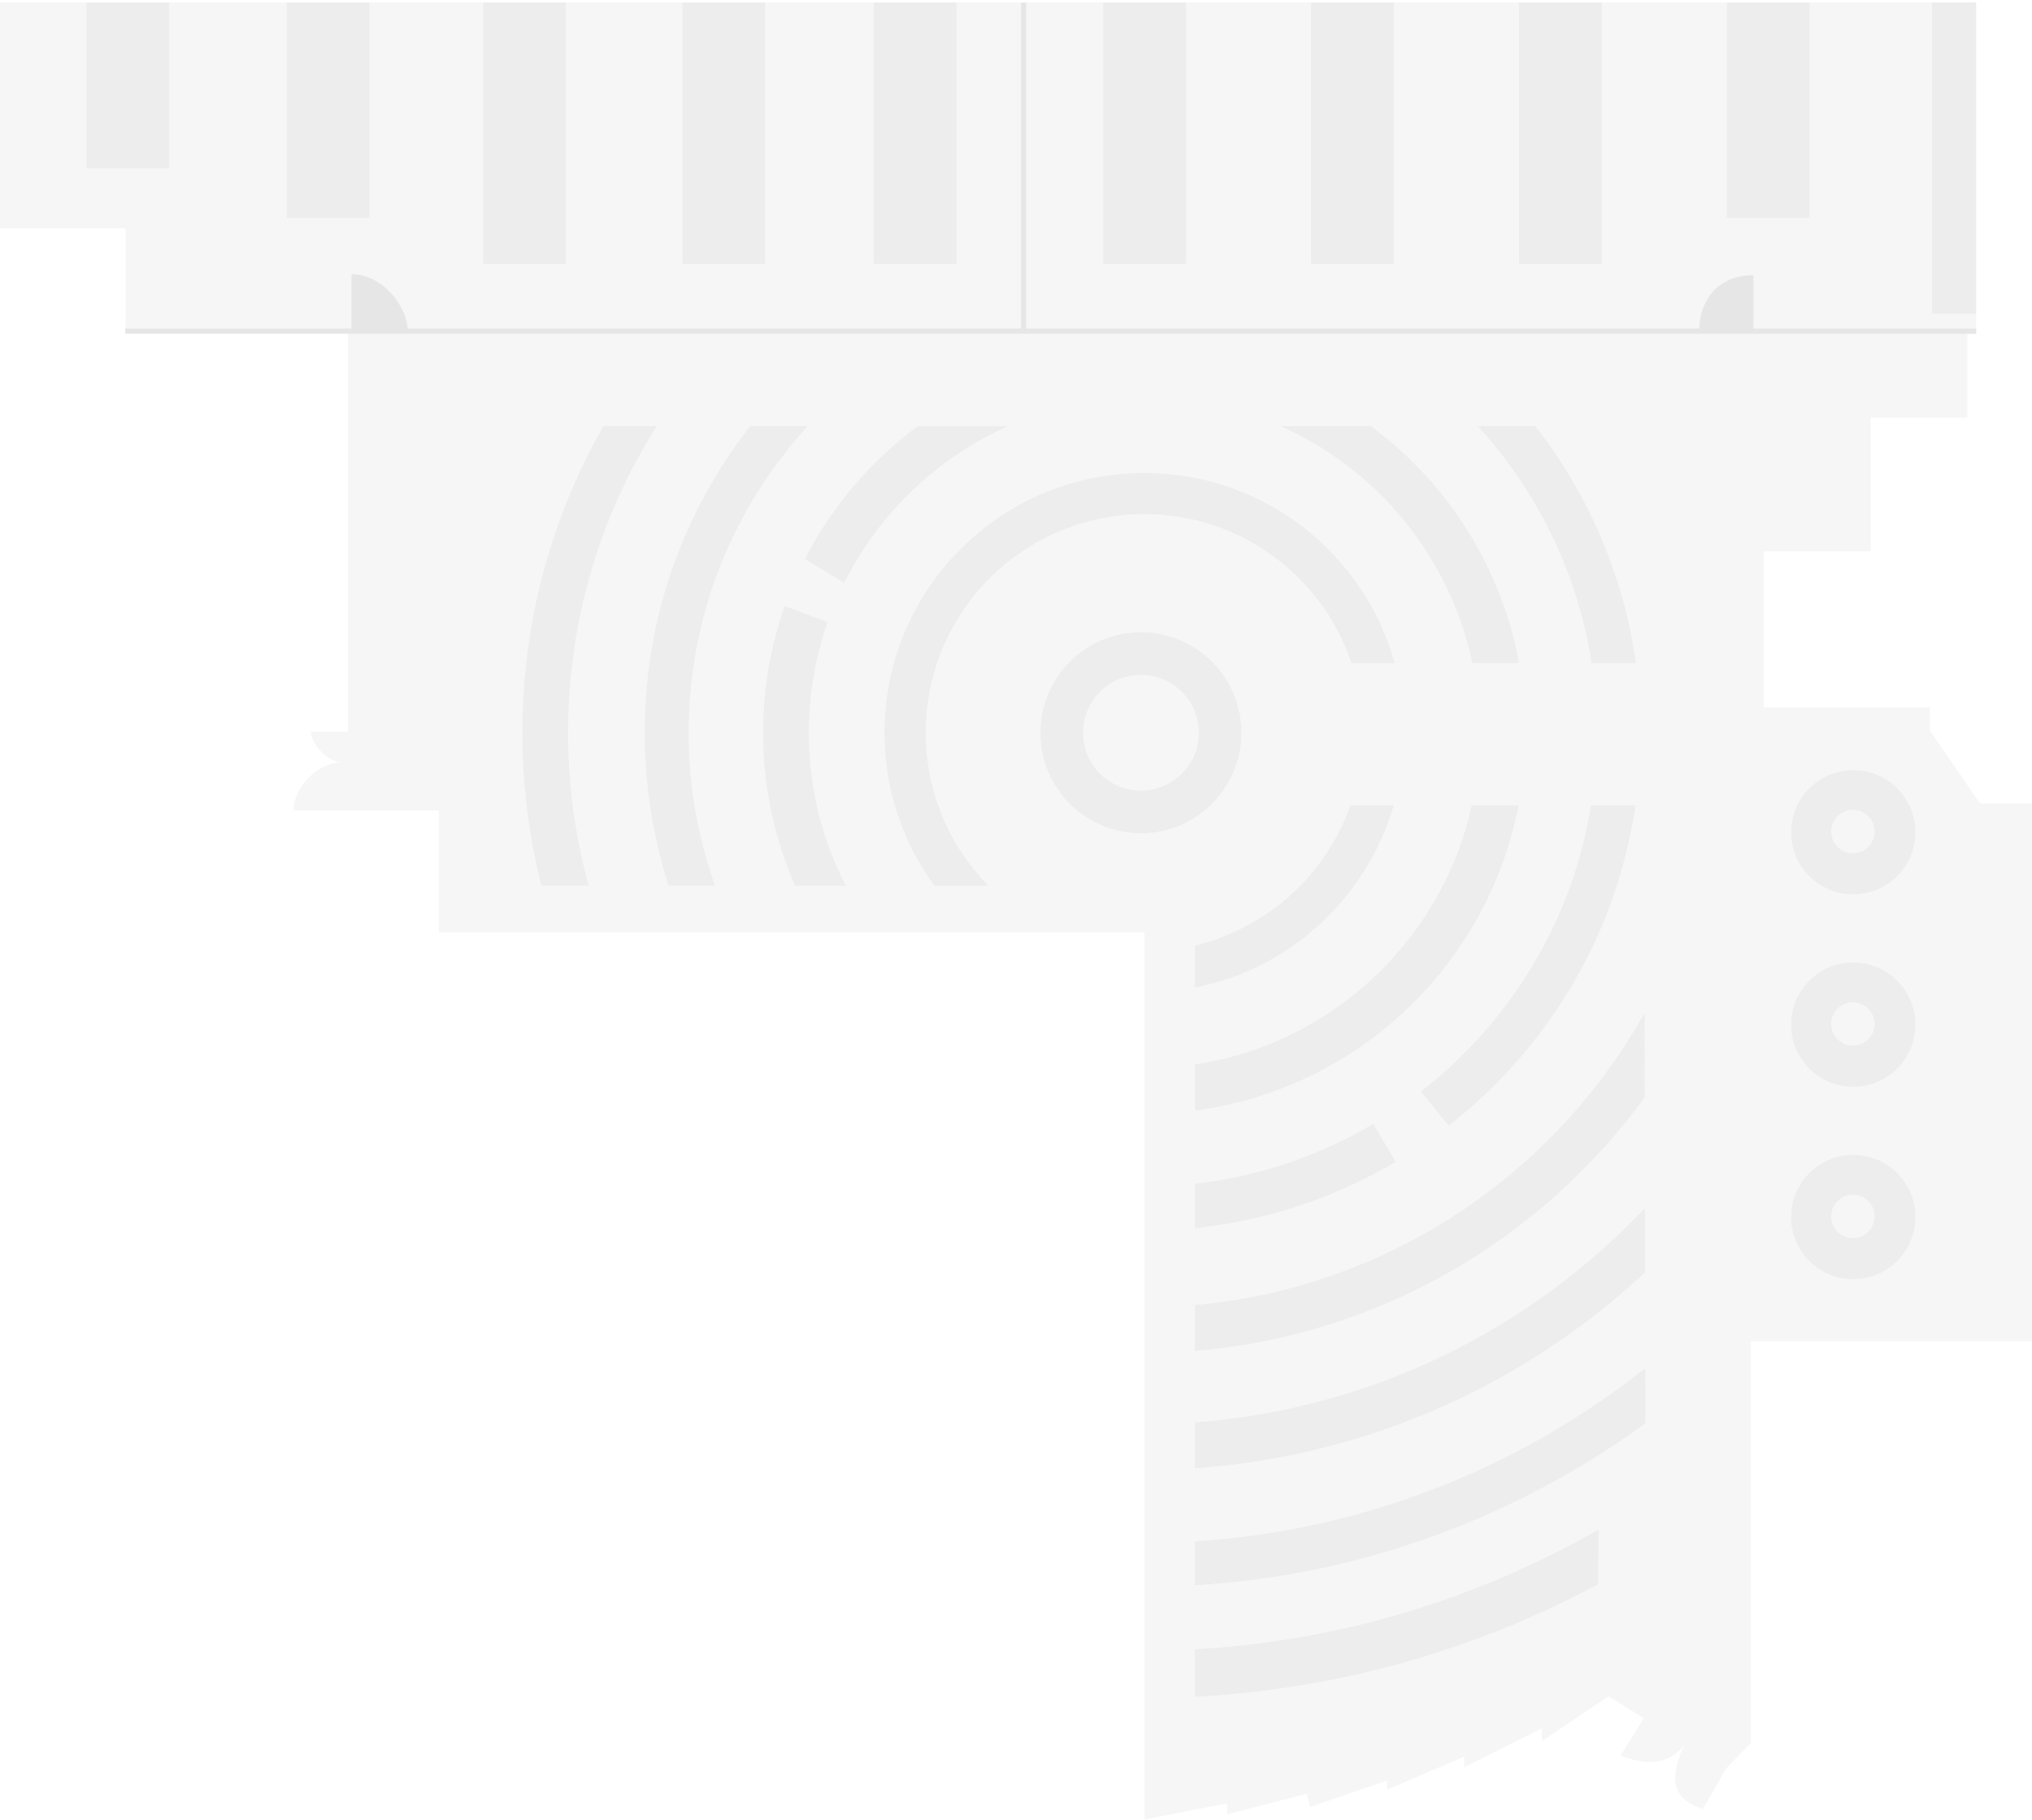
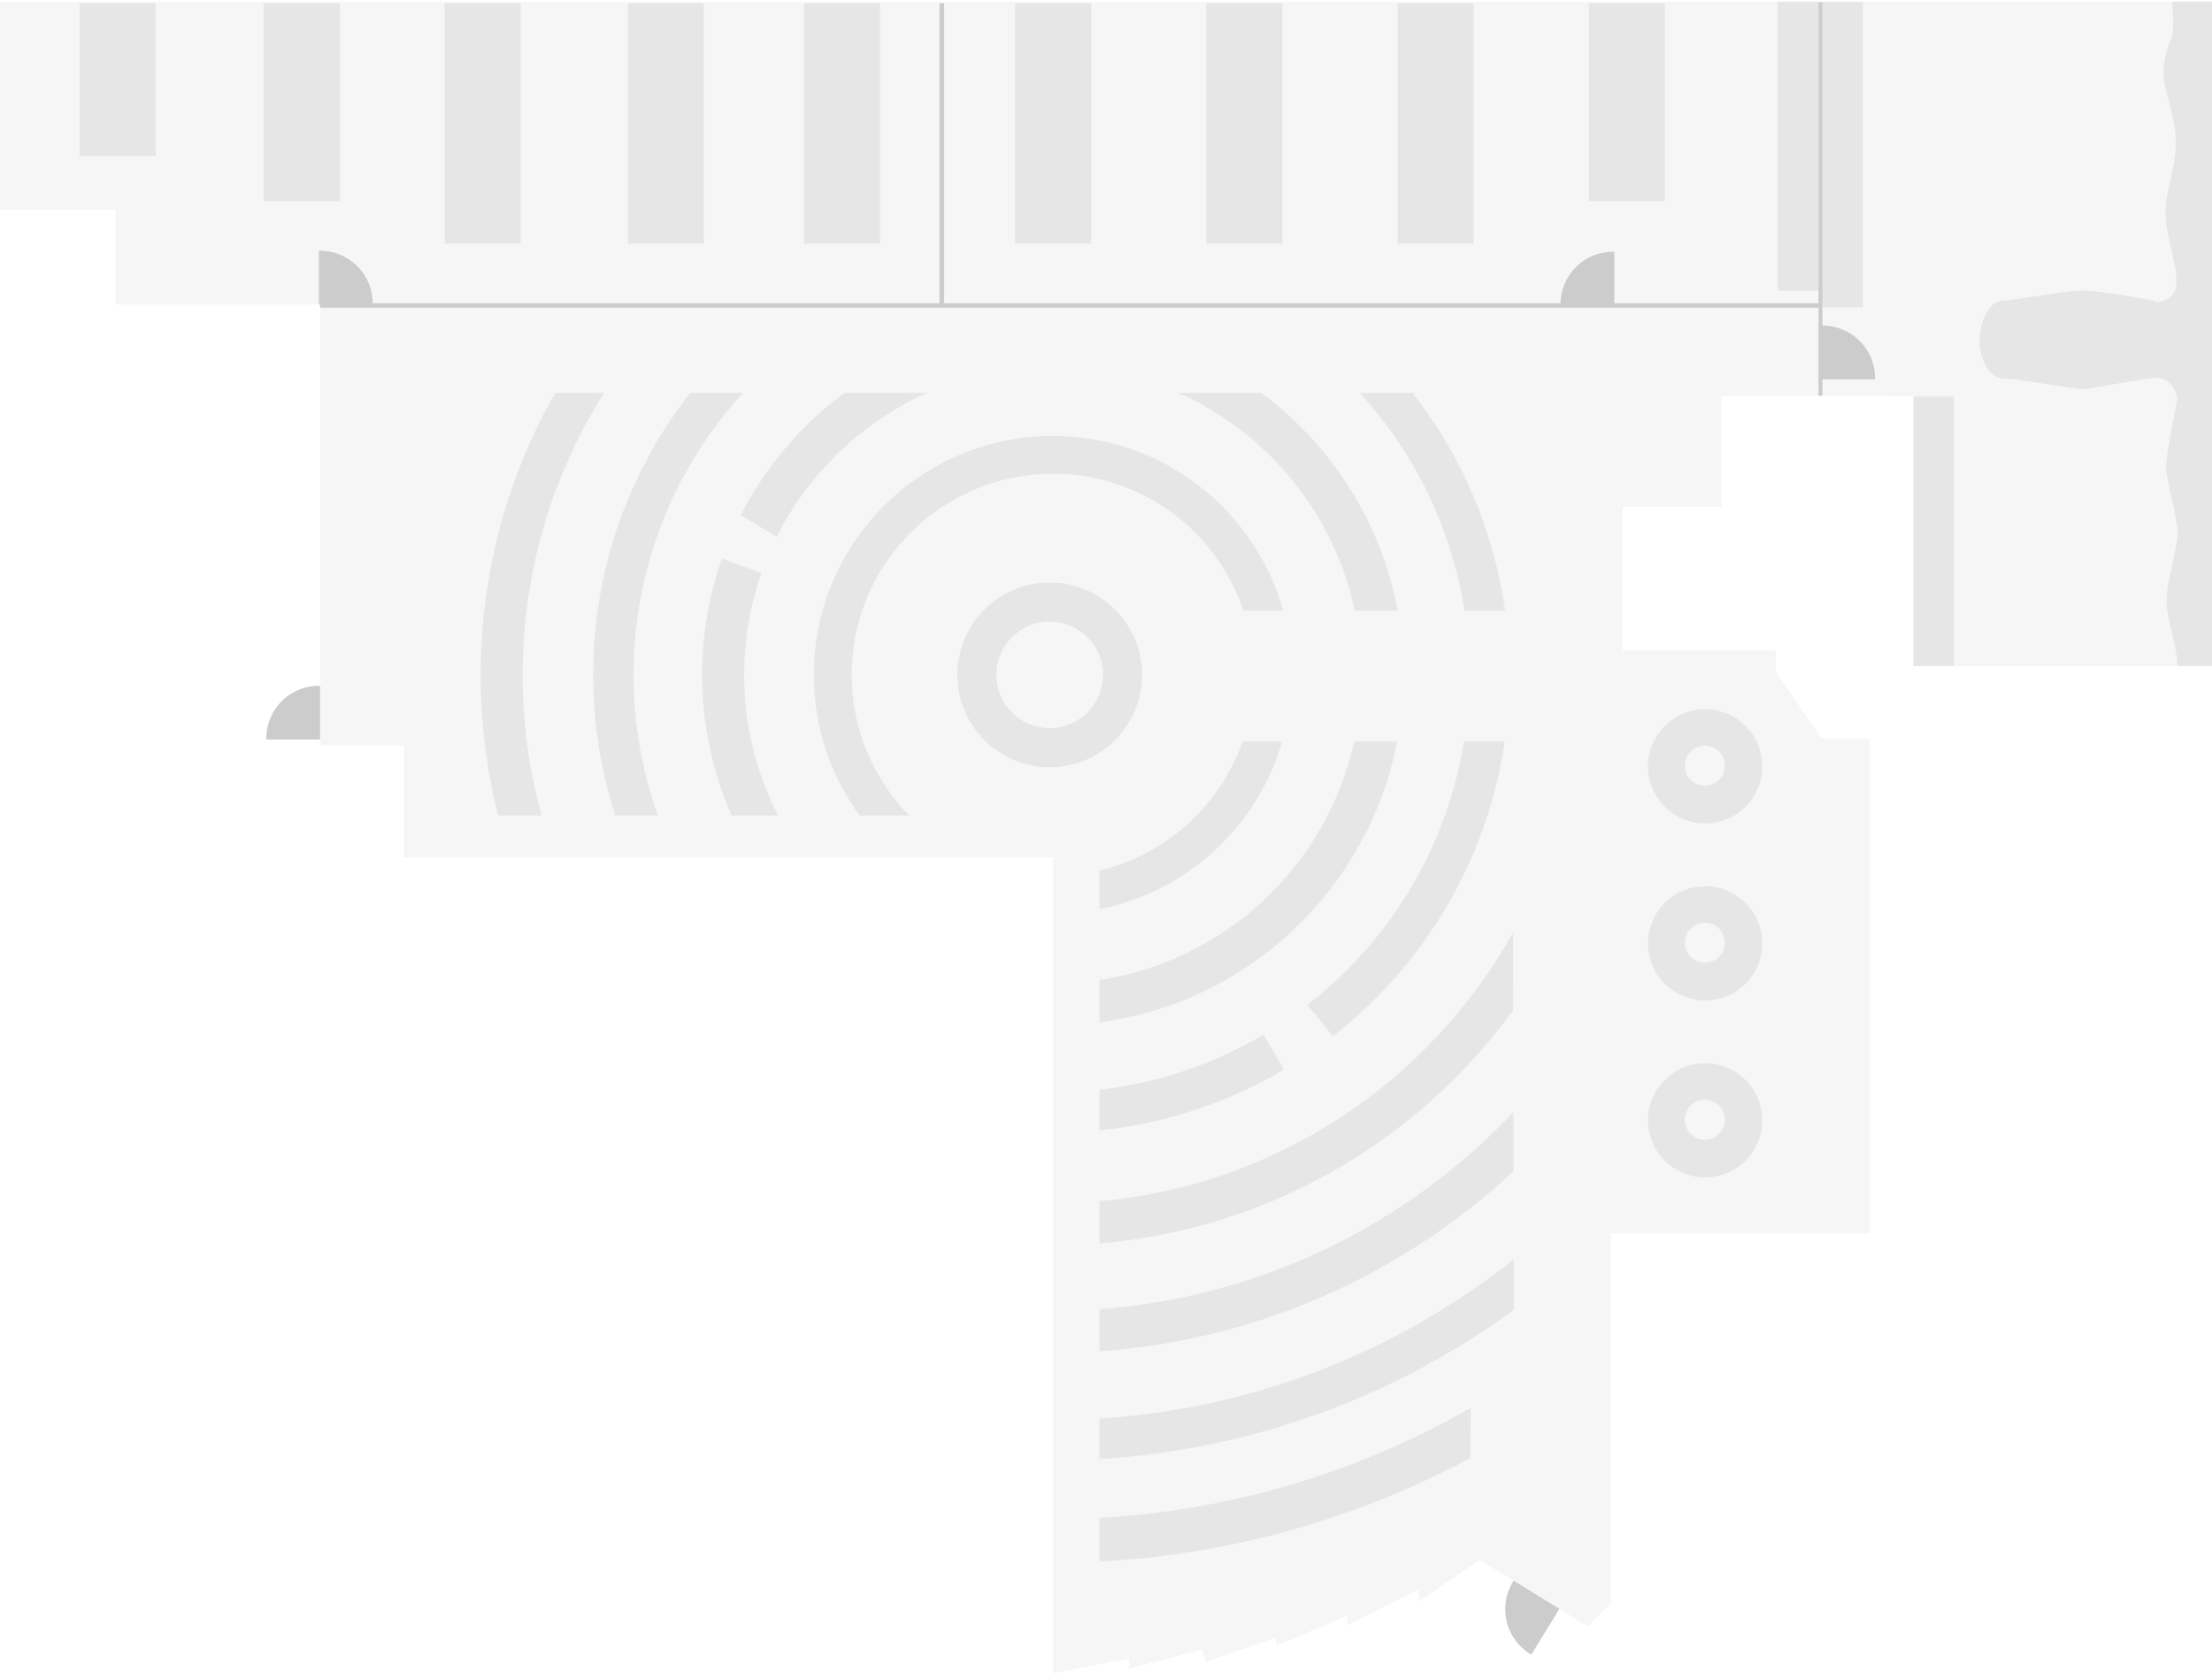
<svg xmlns="http://www.w3.org/2000/svg" version="1.1" id="labmapSVG">
  <defs>
    <clipPath id="photo-clip-path" clipPathUnits="objectBoundingBox">
      <rect width="0.8" height="0.8" rx="0.2" ry="0.2" x="0.1" y="0.1" id="rect3018" style="fill:#000000;fill-opacity:1;fill-rule:evenodd;stroke:none" />
    </clipPath>
  </defs>
  <g id="viewport">
-     <g transform="translate(-176,-73.78705)" id="floor" style="display:inline">
-       <rect width="644.286" height="33.571" x="268.571" y="170.219" id="rect3810" style="fill:#e6e6e6;fill-opacity:1;fill-rule:evenodd;stroke:none" />
-       <path d="m 176,74.738 l 0,88.325 l 49.125,0 l 0,40.344 l 86.969,0 l 0,156.562 l -14.562,0 c 0,4.419 6.493,12.062 12.156,12.062 c -9.774,0 -18.875,10.011 -18.875,18.812 l 56.875,0 l 0,47.688 l 276.031,0 l 0,346.938 l 32.344,-6.25 l 0,4.281 l 31.094,-8.062 l 1.375,5.188 l 30.062,-10.375 l 0,3.594 l 30.188,-12.906 l 0,4.125 l 30.375,-15.219 l 0,5.031 l 26.062,-17.562 l 13.812,8.594 l -9.156,14.688 c 9.704,3.342 17.984,4.178 24.812,-3.938 c -3.917,9.387 -7.264,20.275 7.531,24.688 l 9,-15.75 l 9.688,-10 l 0,-157.188 l 110,0 l 0,-210.344 l -20.312,0 L 931,359.594 l 0,-9.125 l -65.062,0 l 0,-61.031 l 41.875,0 l 0,-52.281 l 37.75,0 l 0,-32.656 l 3.494,4.3e-4 l 0,-129.762 L 578.656,74.738 z M 313.5,181.031 c 11.914,0 21.708,12.146 22,21.938 l -22,0 z m 548.438,0.406 l 0,21.375 l -21.25,0 c 0.234,-11.267 7.015,-21.375 21.25,-21.375 z" id="path4131" style="fill:#f6f6f6;fill-opacity:1;stroke:none;display:inline" />
+     <g transform="translate(-176,-73.42108)" id="floor" style="display:inline">
+       <path d="m 176,74.263 l 0,88.325 l 49.125,0 l 0,40.344 l 86.969,0 l 2.5e-4,187.437 l 35.593,10e-6 l 0,47.688 l 276.031,0 l 0,346.938 l 32.344,-6.25 l 0,4.281 l 31.094,-8.062 l 1.375,5.188 l 30.062,-10.375 l 0,3.594 l 30.188,-12.906 l 0,4.125 l 30.375,-15.219 l 0,5.031 l 26.062,-17.562 l 46,28.281 l 9.688,-10 l 0,-157.188 l 110,0 l 0,-210.344 l -20.312,0 L 931,359.118 l 0,-9.125 l -65.062,0 l 0,-61.031 l 41.875,0 l 0,-47.281 l 37.75,0 l 43.998,0.344 l 0,114.626 l 126.939,0 l 0,-282.522 l -537.844,0.134 z" id="path4131" style="fill:#f6f6f6;fill-opacity:1;stroke:none;display:inline" />
    </g>
-     <g transform="translate(-176,-73.78705)" id="walls" style="display:inline">
-       <path d="m 225,203.329 l 724.038,0" id="path3034" style="fill:#c4c4c4;fill-opacity:1;stroke:#e6e6e6;stroke-width:2;stroke-linecap:butt;stroke-linejoin:miter;stroke-miterlimit:4;stroke-opacity:1;stroke-dasharray:none" />
-       <path d="m 576.429,203.329 l 0,-128.542" id="path3038" style="fill:none;stroke:#e6e6e6;stroke-width:2;stroke-linecap:butt;stroke-linejoin:miter;stroke-miterlimit:4;stroke-opacity:1;stroke-dasharray:none" />
-     </g>
-     <g transform="translate(-176,-73.78705)" id="desks" style="opacity:0.61;display:inline">
+     <g transform="translate(-176,-73.42108)" id="desks" style="display:inline">
      <path d="m 412.062,240.469 c -20.155,35.378 -31.688,76.305 -31.688,119.938 c 0,20.65 2.584,40.703 7.438,59.844 l 18.469,0 c -5.251,-19.058 -8.062,-39.117 -8.062,-59.844 c 0,-44.106 12.711,-85.223 34.656,-119.938 l -20.812,0 z" id="path3928" style="fill:#e6e6e6;fill-opacity:1;stroke:none" />
      <path d="m 469.5,240.469 c -25.863,33.064 -41.281,74.706 -41.281,119.938 c 0,20.88 3.294,40.987 9.375,59.844 l 18.125,0 C 449.031,401.551 445.375,381.406 445.375,360.406 c 0,-46.227 17.662,-88.335 46.594,-119.938 l -22.469,0 z" id="path3926" style="fill:#e6e6e6;fill-opacity:1;stroke:none" />
      <path d="m 359.094,166.688 c -18.448,13.639 -33.632,31.441 -44.188,52 l 15.344,9.25 c 13.578,-27.109 36.249,-48.864 64.031,-61.25 l -35.188,0 z m -52.125,70.438 c -5.454,15.486 -8.438,32.147 -8.438,49.5 c 0,21.291 4.487,41.522 12.531,59.844 l 19.781,0 c -9.212,-17.946 -14.438,-38.286 -14.438,-59.844 c 0,-15.158 2.583,-29.704 7.312,-43.25 l -16.75,-6.25 z" transform="translate(176,73.78705)" id="path3924" style="fill:#e6e6e6;fill-opacity:1;stroke:none" />
      <path d="M 677.031,240.469 C 714.876,257.344 743.226,291.62 752,333.125 l 18.25,0 c -6.997,-37.829 -28.269,-70.646 -58.031,-92.656 l -35.188,0 z" id="path3922" style="fill:#e6e6e6;fill-opacity:1;stroke:none" />
      <path d="m 754.125,240.469 c 23.132,25.261 39.041,57.232 44.5,92.656 l 17.312,0 c -4.854,-34.639 -18.806,-66.36 -39.375,-92.656 l -22.438,0 z" id="path3920" style="fill:#e6e6e6;fill-opacity:1;stroke:none" />
      <path d="m 623.656,258.812 c -56.111,0 -101.625,45.483 -101.625,101.594 c 0,22.377 7.237,43.058 19.5,59.844 l 21.062,0 C 547.471,404.822 538.125,383.714 538.125,360.406 c 0,-47.235 38.297,-85.531 85.531,-85.531 c 37.699,0 69.685,24.386 81.062,58.25 l 16.844,0 c -11.92,-42.859 -51.247,-74.312 -97.906,-74.312 z" id="path3918" style="fill:#e6e6e6;fill-opacity:1;stroke:none" />
      <path d="m 446.312,247.344 c -21.691,0 -39.281,17.59 -39.281,39.281 c 0,21.691 17.59,39.281 39.281,39.281 c 21.691,0 39.281,-17.59 39.281,-39.281 c 0,-21.691 -17.59,-39.281 -39.281,-39.281 z m 0,16.625 c 12.52,0 22.688,10.137 22.688,22.656 c 0,12.52 -10.168,22.656 -22.688,22.656 c -12.52,0 -22.656,-10.137 -22.656,-22.656 c 0,-12.52 10.137,-22.656 22.656,-22.656 z" transform="translate(176,73.78705)" id="path3916" style="fill:#e6e6e6;fill-opacity:1;stroke:none" />
      <path d="m 704.312,388.781 c -9.562,27.188 -32.449,48.106 -60.844,54.844 l 0,16.438 c 37.306,-7.378 67.233,-35.193 77.719,-71.281 l -16.875,0 z" id="path3912" style="fill:#e6e6e6;fill-opacity:1;stroke:none" />
      <path d="M 751.781,388.781 C 740.209,441.314 697.204,482.055 643.469,490.188 l 0,18 c 63.612,-8.443 114.532,-57 126.562,-119.406 l -18.25,0 z" id="path3910" style="fill:#e6e6e6;fill-opacity:1;stroke:none" />
      <path d="m 798.438,388.781 c -7.29,45.383 -31.784,85.002 -66.562,112 l 10.844,13.312 c 38.656,-30.149 65.654,-74.546 73.062,-125.312 l -17.344,0 z" id="path3908" style="fill:#e6e6e6;fill-opacity:1;stroke:none" />
      <path d="m 819.344,470.031 c -35.315,63.114 -100.18,107.432 -175.875,114.25 l 0,17.906 c 72.288,-6.032 135.581,-43.755 175.938,-99.219 l -0.062,-32.938 z" id="path3906" style="fill:#e6e6e6;fill-opacity:1;stroke:none" />
      <path d="m 713.25,513.438 c -20.897,12.344 -44.525,20.544 -69.781,23.438 l 0,17.281 c 28.417,-2.964 55.022,-12.03 78.469,-25.875 c -3.113,-5.359 -6.048,-10.373 -8.688,-14.844 z" id="path3904" style="fill:#e6e6e6;fill-opacity:1;stroke:none" />
      <path d="m 819.469,546.406 c -44.918,47.436 -106.835,78.614 -176,83.781 l 0,17.906 c 67.853,-4.752 129.225,-32.992 176.062,-76.625 l -0.062,-25.062 z" id="path3902" style="fill:#e6e6e6;fill-opacity:1;stroke:none" />
      <path d="m 819.594,609.031 c -49.036,38.82 -109.795,63.464 -176.125,67.688 l 0,17.156 c 65.657,-3.96 126.168,-26.898 176.188,-63.375 l -0.062,-21.469 z" id="path3900" style="fill:#e6e6e6;fill-opacity:1;stroke:none" />
      <path d="m 801.344,672.125 c -46.992,26.939 -100.631,43.6 -157.875,46.812 l 0,18.562 c 56.792,-3.028 110.246,-18.605 157.656,-44 l 0.219,-21.375 z" id="path3909" style="fill:#e6e6e6;fill-opacity:1;stroke:none" />
      <rect width="32.325" height="64.902" x="209.859" y="74.787" id="rect4002" style="fill:#e6e6e6;fill-opacity:1;fill-rule:evenodd;stroke:none" />
      <rect width="32.325" height="84.253" x="288.146" y="74.787" id="rect4002-9" style="fill:#e6e6e6;fill-opacity:1;fill-rule:evenodd;stroke:none" />
      <rect width="32.325" height="102.246" x="365.044" y="74.787" id="rect4002-9-2" style="fill:#e6e6e6;fill-opacity:1;fill-rule:evenodd;stroke:none" />
      <rect width="32.325" height="102.246" x="442.952" y="74.787" id="rect4002-9-2-8" style="fill:#e6e6e6;fill-opacity:1;fill-rule:evenodd;stroke:none" />
      <rect width="32.325" height="102.246" x="517.8" y="74.787" id="rect4002-9-2-4" style="fill:#e6e6e6;fill-opacity:1;fill-rule:evenodd;stroke:none" />
      <rect width="32.325" height="102.246" x="607.607" y="74.787" id="rect4002-9-2-2" style="fill:#e6e6e6;fill-opacity:1;fill-rule:evenodd;stroke:none" />
      <rect width="32.325" height="102.246" x="688.924" y="74.787" id="rect4002-9-2-45" style="fill:#e6e6e6;fill-opacity:1;fill-rule:evenodd;stroke:none" />
      <rect width="32.325" height="102.246" x="770.241" y="74.787" id="rect4002-9-2-0" style="fill:#e6e6e6;fill-opacity:1;fill-rule:evenodd;stroke:none" />
      <rect width="32.325" height="84.253" x="851.559" y="74.787" id="rect4002-9-3" style="fill:#e6e6e6;fill-opacity:1;fill-rule:evenodd;stroke:none" />
-       <rect width="17.173" height="121.629" x="931.866" y="74.787" id="rect4002-9-3-9" style="fill:#e6e6e6;fill-opacity:1;fill-rule:evenodd;stroke:none" />
+       <rect width="17.36" height="122.957" x="931.866" y="74.123" id="rect4002-9-3-9" style="fill:#e6e6e6;fill-opacity:1;fill-rule:evenodd;stroke:none" />
      <path d="m 900.998,525.571 c -13.413,0 -24.312,10.869 -24.312,24.281 c 0,13.413 10.9,24.281 24.312,24.281 c 13.413,0 24.281,-10.869 24.281,-24.281 c 0,-13.413 -10.869,-24.281 -24.281,-24.281 z m -0.156,15.5 c 4.707,0 8.531,3.824 8.531,8.531 c 0,4.707 -3.824,8.5 -8.531,8.5 c -4.707,0 -8.5,-3.793 -8.5,-8.5 c 0,-4.707 3.793,-8.531 8.5,-8.531 z" id="path3053" style="fill:#e6e6e6;fill-opacity:1;fill-rule:evenodd;stroke:none" />
      <path d="m 900.998,450.308 c -13.413,0 -24.312,10.869 -24.312,24.281 c 0,13.413 10.9,24.281 24.312,24.281 c 13.413,0 24.281,-10.869 24.281,-24.281 c 0,-13.413 -10.869,-24.281 -24.281,-24.281 z m -0.156,15.5 c 4.707,0 8.531,3.824 8.531,8.531 c 0,4.707 -3.824,8.5 -8.531,8.5 c -4.707,0 -8.5,-3.793 -8.5,-8.5 c 0,-4.707 3.793,-8.531 8.5,-8.531 z" id="path3053-8" style="fill:#e6e6e6;fill-opacity:1;fill-rule:evenodd;stroke:none" />
      <path d="m 900.998,375.045 c -13.413,0 -24.312,10.869 -24.312,24.281 c 0,13.413 10.9,24.281 24.312,24.281 c 13.413,0 24.281,-10.869 24.281,-24.281 c 0,-13.413 -10.869,-24.281 -24.281,-24.281 z m -0.156,15.5 c 4.707,0 8.531,3.824 8.531,8.531 c 0,4.707 -3.824,8.5 -8.531,8.5 c -4.707,0 -8.5,-3.793 -8.5,-8.5 c 0,-4.707 3.793,-8.531 8.5,-8.531 z" id="path3053-1" style="fill:#e6e6e6;fill-opacity:1;fill-rule:evenodd;stroke:none" />
+       <path d="m 925.75,282.863 l 14.75,0 c 0,-94.33 0,-188.192 0,-282.522 l -17,0 c 0,0 1.5,11.99 -0.625,16.49 c -2.125,4.5 -3,9.875 -3,15.125 c 0,5.25 5.375,17.875 5.25,28.75 c -0.125,10.875 -4.375,19.375 -4.375,29.5 c 0,10.125 4.75,20.125 4.625,29.75 c -0.125,9.625 -12.75,8.25 -8.875,8.125 c 3.875,-0.125 -24,-5 -31.75,-4.875 c -7.75,0.125 -27.375,4.125 -33.25,4.25 c -5.875,0.125 -9.75,9.375 -9.875,16.75 c -0.125,7.375 3.875,16.25 10.125,16.375 c 6.25,0.125 29.625,4.5 33.625,4.5 c 4,0 26.25,-4.75 31.875,-4.75 c 5.625,0 8.5,6.625 8.375,9.25 c -0.125,2.625 -4.625,22.125 -4.625,28.5 c 0,6.375 4.875,21.25 4.875,28 c 0,6.75 -4.625,21.25 -4.75,28.75 c -0.125,7.5 4.75,19.657 4.625,28.032 z" transform="translate(176,73.78705)" id="path4564" style="fill:#e6e6e6;fill-opacity:1;stroke:none" />
+       <rect width="17.173" height="114.602" x="989.559" y="242.044" id="rect4002-9-3-9-9" style="fill:#e6e6e6;fill-opacity:1;fill-rule:evenodd;stroke:none;display:inline" />
+       <rect width="17.173" height="129.969" x="950.875" y="74.139" id="rect4002-9-3-9-9-8" style="fill:#e6e6e6;fill-opacity:1;fill-rule:evenodd;stroke:none;display:inline" />
    </g>
-     <g id="desk-splines" style="display:none">
+     <g transform="translate(-176,-73.42108)" id="walls" style="display:inline">
+       <path d="m 137.5,106.581 a 21.875,21.875 0 0 1 21.875,21.875 l -21.875,0 z" transform="matrix(-0.8520185,-0.5235116,0.5235116,-0.8520185,888.2645,939.1983)" id="path4602-8-1-2" style="fill:#cccccc;fill-opacity:1;fill-rule:nonzero;stroke:#cccccc;stroke-opacity:1;display:inline" />
+       <path d="m 312.081,203.329 l 637.298,0" id="path3034" style="fill:#cccccc;fill-opacity:1;stroke:#cccccc;stroke-width:1.877;stroke-linecap:butt;stroke-linejoin:miter;stroke-miterlimit:4;stroke-opacity:1;stroke-dasharray:none" />
+       <path d="m 576.429,203.329 l 0,-128.542" id="path3038" style="fill:#cccccc;fill-opacity:1;stroke:#cccccc;stroke-width:2;stroke-linecap:butt;stroke-linejoin:miter;stroke-miterlimit:4;stroke-opacity:1;stroke-dasharray:none" />
+       <path d="m 950.044,241.705 l 0,-167.452" id="path3034-9" style="fill:#cccccc;fill-opacity:1;stroke:#cccccc;stroke-width:1.666;stroke-linecap:butt;stroke-linejoin:miter;stroke-miterlimit:4;stroke-opacity:1;stroke-dasharray:none;display:inline" />
+       <path d="m 137.5,106.581 a 21.875,21.875 0 0 1 21.875,21.875 l -21.875,0 z" transform="translate(174.5858,73.97834)" id="path4602" style="fill:#cccccc;fill-opacity:1;fill-rule:nonzero;stroke:#cccccc;stroke-opacity:1;filter:url(#filter5049)" />
+       <path d="m 137.5,106.581 a 21.875,21.875 0 0 1 21.875,21.875 l -21.875,0 z" transform="matrix(0,-1,1,0,733.4139,340.3487)" id="path4602-8" style="fill:#cccccc;fill-opacity:1;fill-rule:nonzero;stroke:#cccccc;stroke-opacity:1;display:inline" />
+       <path d="m 137.5,106.581 a 21.875,21.875 0 0 1 21.875,21.875 l -21.875,0 z" transform="translate(813.3904,105.7995)" id="path4602-8-1" style="fill:#cccccc;fill-opacity:1;fill-rule:nonzero;stroke:#cccccc;stroke-opacity:1;display:inline" />
+       <path d="m 137.5,106.581 a 21.875,21.875 0 0 1 21.875,21.875 l -21.875,0 z" transform="matrix(0,-1,1,0,183.1305,524.9291)" id="path4602-2" style="fill:#cccccc;fill-opacity:1;fill-rule:nonzero;stroke:#cccccc;stroke-opacity:1;display:inline" />
+     </g>
+     <g transform="translate(0,0.3659665)" id="desk-splines" style="display:none">
      <path d="m 619.174,612.154 a 368.337,368.337 0 0 1 -140.821,41.713" id="desks-001-009" style="fill:none;stroke:#000000;stroke-width:1;stroke-miterlimit:4;stroke-opacity:1;stroke-dasharray:none" />
      <path d="m 633.59,554.481 a 326.618,326.618 0 0 1 -153.199,57.279" id="desks-010-019" style="fill:none;stroke:#000000;stroke-width:1;stroke-miterlimit:4;stroke-opacity:1;stroke-dasharray:none" />
      <path d="M 633.941,495.384 A 280.5,280.5 0 0 1 480.434,565.341" id="desks-020-029" style="fill:none;stroke:#000000;stroke-width:1;stroke-miterlimit:4;stroke-opacity:1;stroke-dasharray:none" />
      <path d="M 634.977,424.05 A 233.28,233.28 0 0 1 478.716,517.941" id="desks-030-040" style="fill:none;stroke:#000000;stroke-width:1;stroke-miterlimit:4;stroke-opacity:1;stroke-dasharray:none" />
      <path d="m 533.785,451.562 a 186.455,186.455 0 0 1 -55.158,18.992" id="desks-049-052" style="fill:none;stroke:#000000;stroke-width:1;stroke-miterlimit:4;stroke-opacity:1;stroke-dasharray:none" />
      <path d="M 628.631,325.698 A 186.455,186.455 0 0 1 568.576,427.651" id="desks-041-048" style="fill:none;stroke:#000000;stroke-width:1;stroke-miterlimit:4;stroke-opacity:1;stroke-dasharray:none" />
      <path d="m 597.095,177.336 a 186.455,186.455 0 0 1 32.184,74.018" id="desks-067-069" style="fill:none;stroke:#000000;stroke-width:1;stroke-miterlimit:4;stroke-opacity:1;stroke-dasharray:none" />
      <path d="M 368.025,337.732 A 93.272,93.272 0 1 1 531.459,248.994" id="desks-074-088" style="fill:none;stroke:#000000;stroke-width:1;stroke-miterlimit:4;stroke-opacity:1;stroke-dasharray:none" />
      <path d="m 531.459,324.869 a 93.272,93.272 0 0 1 -53.308,49.71" id="desks-062-066" style="fill:none;stroke:#000000;stroke-width:1;stroke-miterlimit:4;stroke-opacity:1;stroke-dasharray:none" />
      <path d="M 582.106,323.334 A 140.649,140.649 0 0 1 477.889,423.976" id="desks-053-061" style="fill:none;stroke:#000000;stroke-width:1;stroke-miterlimit:4;stroke-opacity:1;stroke-dasharray:none" />
      <path d="m 532.842,176.099 a 140.649,140.649 0 0 1 49.264,74.43" id="desks-070-073" style="fill:none;stroke:#000000;stroke-width:1;stroke-miterlimit:4;stroke-opacity:1;stroke-dasharray:none" />
      <path d="m 474.568,300.136 a 31.245,31.245 0 1 1 0,-26.409" id="desks-112-120" style="fill:none;stroke:#000000;stroke-width:1;stroke-miterlimit:4;stroke-opacity:1;stroke-dasharray:none" />
      <path d="M 316.263,336.829 A 139.234,139.234 0 0 1 312.409,248.554" id="desks-089-091" style="fill:none;stroke:#000000;stroke-width:1;stroke-miterlimit:4;stroke-opacity:1;stroke-dasharray:none" />
      <path d="m 326.903,215.221 a 139.234,139.234 0 0 1 35.554,-39.487" id="desks-092-094" style="fill:none;stroke:#000000;stroke-width:1;stroke-miterlimit:4;stroke-opacity:1;stroke-dasharray:none" />
      <path d="M 267.364,334.864 A 185.196,185.196 0 0 1 298.346,175.478" id="desks-095-103" style="fill:none;stroke:#000000;stroke-width:1;stroke-miterlimit:4;stroke-opacity:1;stroke-dasharray:none" />
      <path d="M 218.76,335.286 A 232.573,232.573 0 0 1 242.838,174.178" id="desks-104-111" style="fill:none;stroke:#000000;stroke-width:1;stroke-miterlimit:4;stroke-opacity:1;stroke-dasharray:none" />
      <path d="m 765.09,112.762 l 0,-103.238" id="desks-171-175" style="fill:none;stroke:#000000;stroke-width:1px;stroke-linecap:butt;stroke-linejoin:miter;stroke-opacity:1" />
      <path d="m 701.329,9.525 l 0,68.589" id="desks-121-122" style="fill:none;stroke:#000000;stroke-width:1px;stroke-linecap:butt;stroke-linejoin:miter;stroke-opacity:1" />
      <path d="m 682.621,9.525 l 0,68.589" id="desks-123-125" style="fill:none;stroke:#000000;stroke-width:1px;stroke-linecap:butt;stroke-linejoin:miter;stroke-opacity:1" />
      <path d="m 619.27,9.583 l 0,86.15" id="desks-126-128" style="fill:none;stroke:#000000;stroke-width:1.117px;stroke-linecap:butt;stroke-linejoin:miter;stroke-opacity:1" />
      <path d="m 600.68,9.583 l 0,86.15" id="desks-129-131" style="fill:none;stroke:#000000;stroke-width:1.117px;stroke-linecap:butt;stroke-linejoin:miter;stroke-opacity:1" />
      <path d="m 539.27,9.583 l 0,86.15" id="desks-132" style="fill:none;stroke:#000000;stroke-width:1.117px;stroke-linecap:butt;stroke-linejoin:miter;stroke-opacity:1" />
      <path d="m 520.68,9.583 l 0,86.15" id="desks-137" style="fill:none;stroke:#000000;stroke-width:1.117px;stroke-linecap:butt;stroke-linejoin:miter;stroke-opacity:1" />
      <path d="m 457.856,9.583 l 0,86.15" id="desks-138" style="fill:none;stroke:#000000;stroke-width:1.117px;stroke-linecap:butt;stroke-linejoin:miter;stroke-opacity:1" />
      <path d="m 439.266,9.583 l 0,86.15" id="desks-143" style="fill:none;stroke:#000000;stroke-width:1.117px;stroke-linecap:butt;stroke-linejoin:miter;stroke-opacity:1" />
      <path d="m 367.856,9.583 l 0,86.15" id="desks-144" style="fill:none;stroke:#000000;stroke-width:1.117px;stroke-linecap:butt;stroke-linejoin:miter;stroke-opacity:1" />
      <path d="m 349.266,9.583 l 0,86.15" id="desks-149" style="fill:none;stroke:#000000;stroke-width:1.117px;stroke-linecap:butt;stroke-linejoin:miter;stroke-opacity:1" />
      <path d="m 293.149,9.583 l 0,86.15" id="desks-150" style="fill:none;stroke:#000000;stroke-width:1.117px;stroke-linecap:butt;stroke-linejoin:miter;stroke-opacity:1" />
      <path d="m 274.559,9.583 l 0,86.15" id="desks-155" style="fill:none;stroke:#000000;stroke-width:1.117px;stroke-linecap:butt;stroke-linejoin:miter;stroke-opacity:1" />
      <path d="m 214.442,9.583 l 0,86.15" id="desks-156" style="fill:none;stroke:#000000;stroke-width:1.117px;stroke-linecap:butt;stroke-linejoin:miter;stroke-opacity:1" />
      <path d="m 195.852,9.583 l 0,86.15" id="desks-161" style="fill:none;stroke:#000000;stroke-width:1.117px;stroke-linecap:butt;stroke-linejoin:miter;stroke-opacity:1" />
      <path d="m 137.793,9.525 l 0,68.589" id="desks-162" style="fill:none;stroke:#000000;stroke-width:1px;stroke-linecap:butt;stroke-linejoin:miter;stroke-opacity:1" />
      <path d="m 119.086,9.525 l 0,68.589" id="desks-166" style="fill:none;stroke:#000000;stroke-width:1px;stroke-linecap:butt;stroke-linejoin:miter;stroke-opacity:1" />
      <path d="m 59.159,9.452 l 0,49.643" id="desks-167" style="fill:none;stroke:#000000;stroke-width:0.854px;stroke-linecap:butt;stroke-linejoin:miter;stroke-opacity:1" />
      <path d="m 40.306,9.452 l 0,49.643" id="desks-170" style="fill:none;stroke:#000000;stroke-width:0.854px;stroke-linecap:butt;stroke-linejoin:miter;stroke-opacity:1" />
+       <path d="m 822.5,272.825 l 0,-94.738" id="desks-project-sw" style="fill:none;stroke:#000000;stroke-width:1px;stroke-linecap:butt;stroke-linejoin:miter;stroke-opacity:1;display:inline" />
+       <path d="m 783.384,112.373 l 0,-102.827" id="desks-project-nw" style="fill:none;stroke:#000000;stroke-width:1.042px;stroke-linecap:butt;stroke-linejoin:miter;stroke-opacity:1;display:inline" />
+       <path d="m 934.5,272.825 l 0,-94.738" id="desks-project-se" style="fill:none;stroke:#000000;stroke-width:1px;stroke-linecap:butt;stroke-linejoin:miter;stroke-opacity:1;display:inline" />
+       <path d="m 934.5,104.262 l 0,-94.738" id="desks-project-ne" style="fill:none;stroke:#000000;stroke-width:1px;stroke-linecap:butt;stroke-linejoin:miter;stroke-opacity:1;display:inline" />
+       <path d="m 914.114,153.299 l -59.577,0" id="desks-project-macs-s" style="fill:none;stroke:#000000;stroke-width:0.793px;stroke-linecap:butt;stroke-linejoin:miter;stroke-opacity:1;display:inline" />
+       <path d="m 914.114,135.091 l -59.577,0" id="desks-project-macs-n" style="fill:none;stroke:#000000;stroke-width:0.793px;stroke-linecap:butt;stroke-linejoin:miter;stroke-opacity:1;display:inline" />
    </g>
    <g id="computers" />
  </g>
  <g id="overlay">
    <rect id="shade" x="0" y="0" width="100%" height="100%" fill="black" opacity="0" />
    <g id="hoisted">
    </g>
  </g>
</svg>
